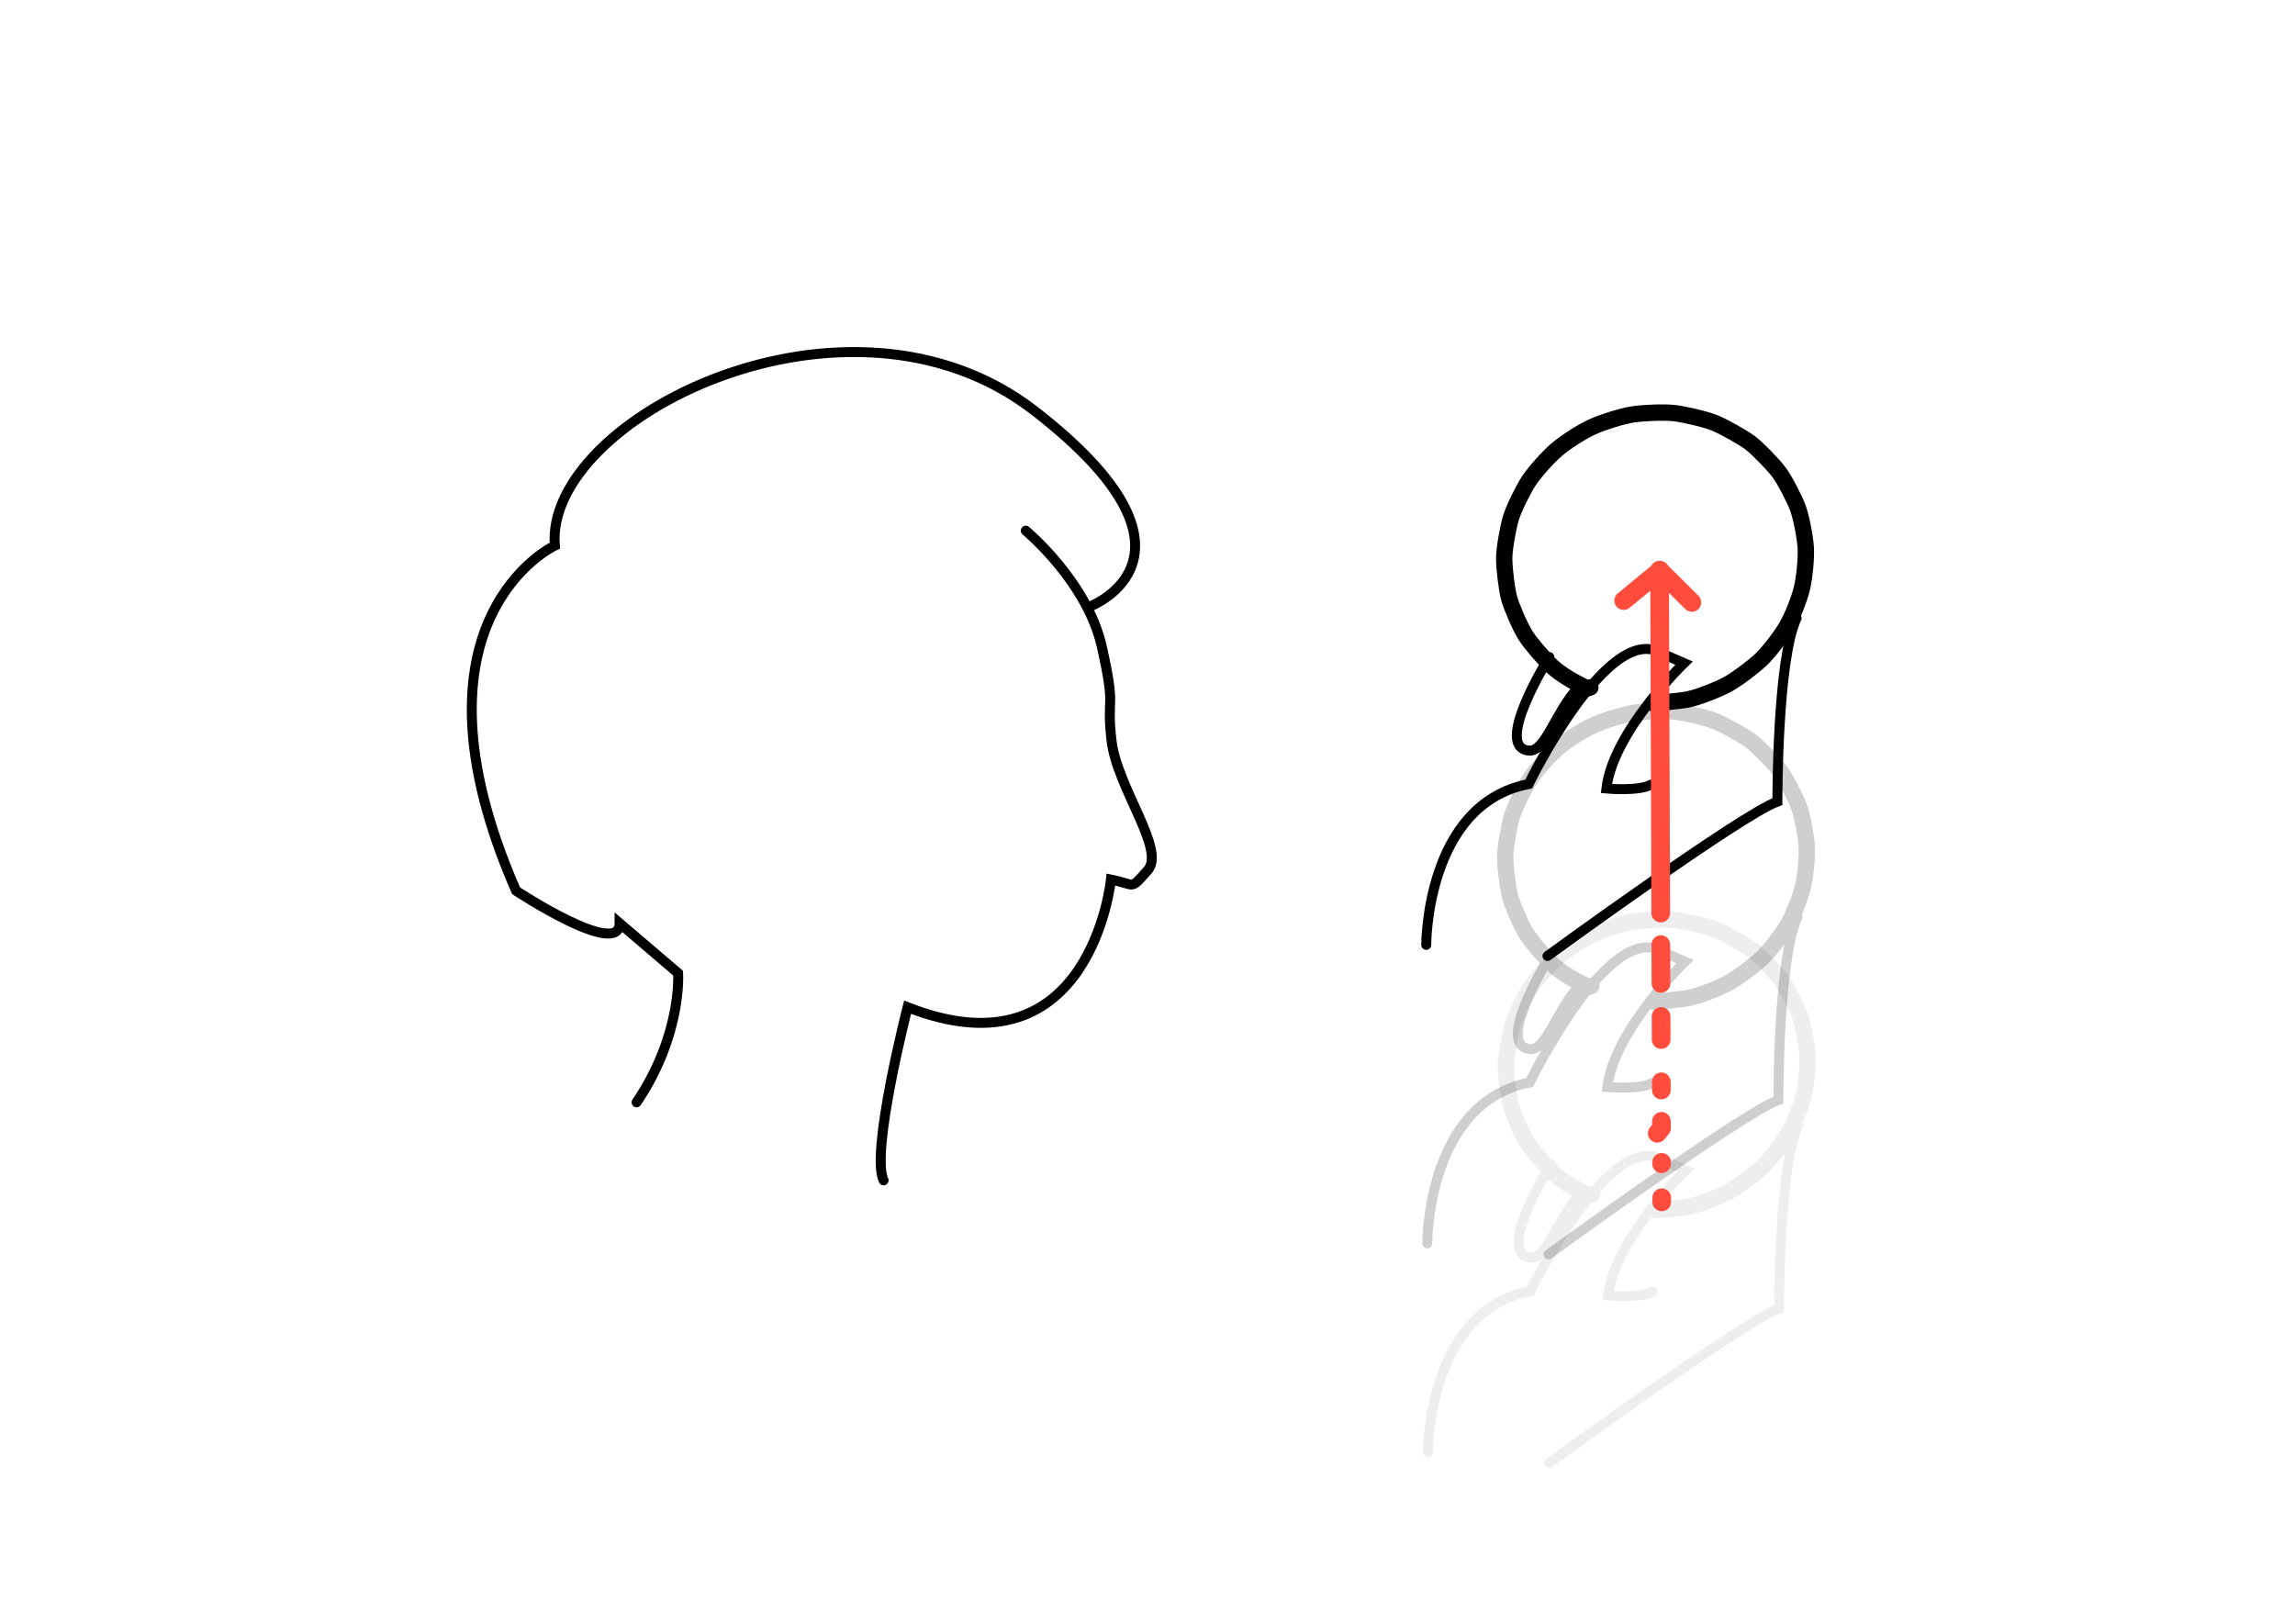
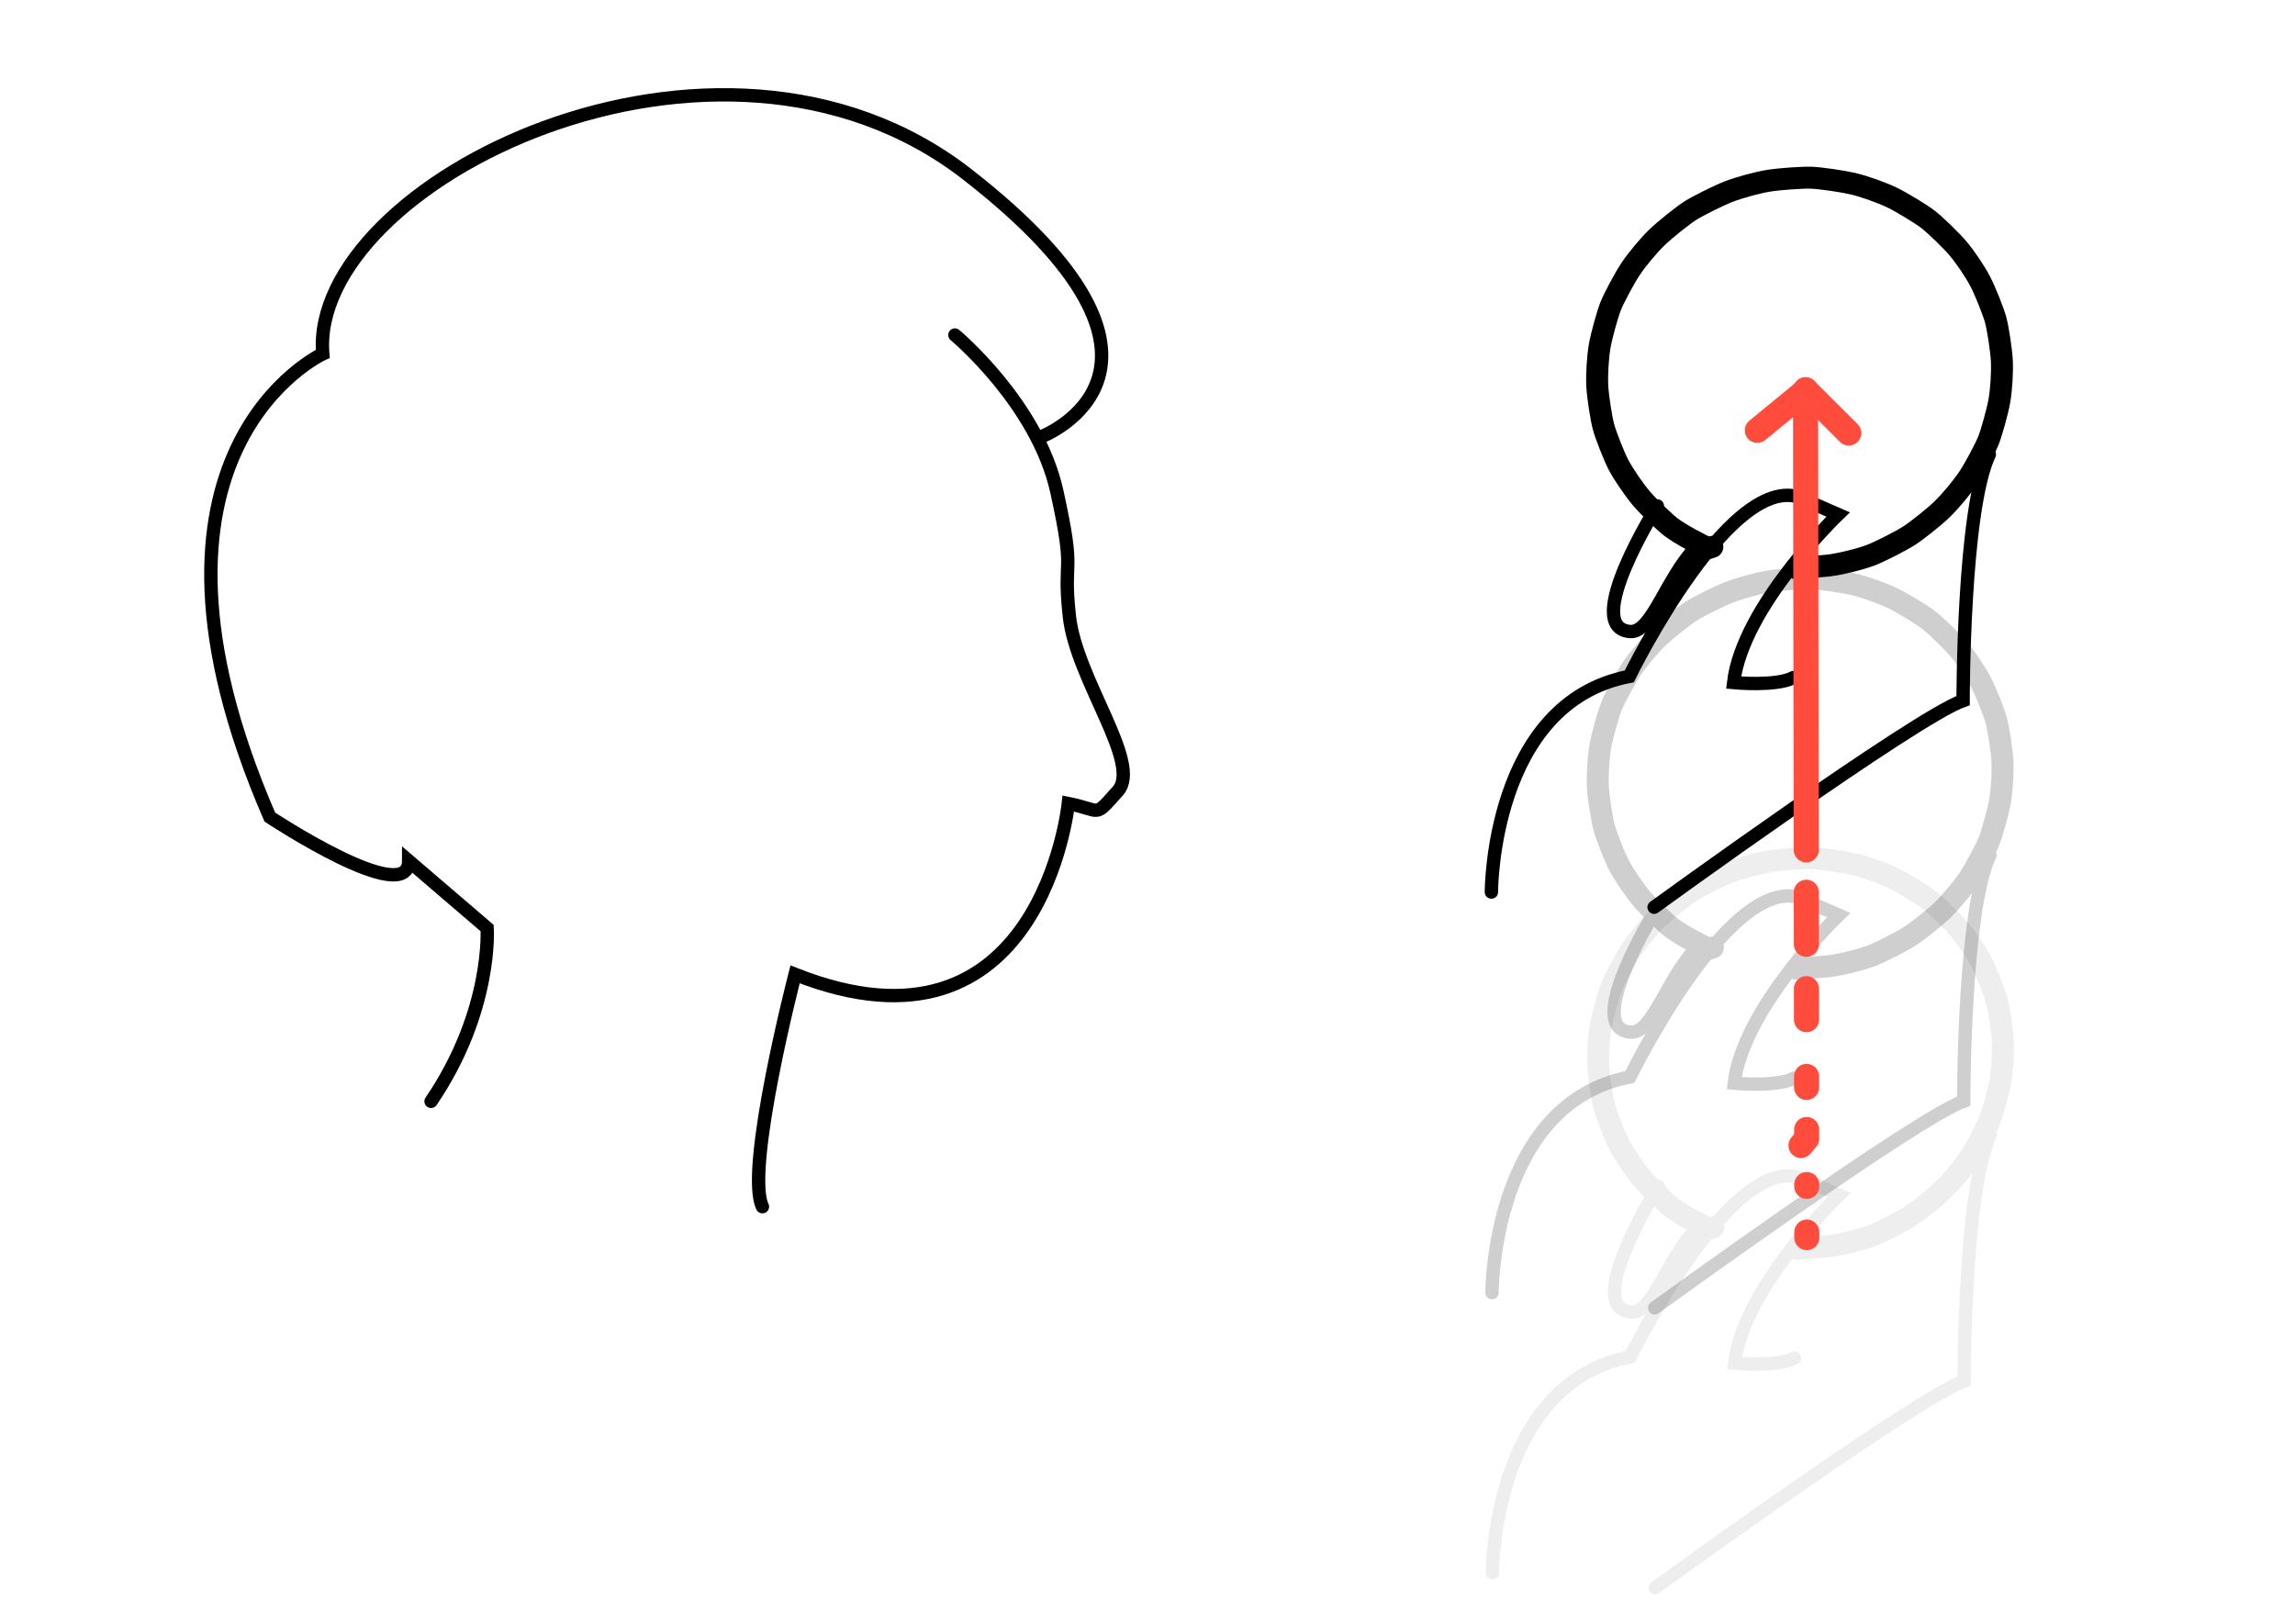
<svg xmlns="http://www.w3.org/2000/svg" width="842.00" height="595.50" viewBox="0.00 0.00 1684.00 1191.00">
  <g stroke-linecap="round" id="baseF_Copie">
-     <path d="M752.69,389.38 C752.69,389.38 797.89,426.79 808.57,474.84 C819.25,522.89 811.69,508.64 815.57,543.19 C819.44,577.73 855.66,623.44 842.18,638.51 C828.71,653.59 833.96,649.06 815.16,645.37 C815.16,645.37 800.63,791.92 665.96,739.03 C665.96,739.03 638.53,845.81 648.36,866.07" fill="none" stroke="rgb(0, 0, 0)" stroke-width="7.30" stroke-opacity="1.00" stroke-linejoin="miter" />
-     <path d="M800.21,444.82 C800.21,444.82 896.25,407.68 759.15,301.45 C622.05,195.23 399.29,307.18 407.12,400.31 C407.12,400.31 291.60,454.05 378.67,653.60 C378.67,653.60 454.72,703.68 454.64,677.39 C454.64,677.39 497.58,714.06 497.58,714.06 C497.58,714.06 500.74,759.13 467.10,808.83" fill="none" stroke="rgb(0, 0, 0)" stroke-width="7.30" stroke-opacity="1.00" stroke-linejoin="miter" />
+     <path d="M700.69,245.83 C700.69,245.83 761.27,296.16 775.49,360.68 C789.70,425.20 779.59,406.05 784.70,452.44 C789.81,498.82 838.31,560.26 820.19,580.46 C802.07,600.65 809.12,594.59 783.90,589.59 C783.90,589.59 764.02,786.27 583.40,714.93 C583.40,714.93 546.30,858.19 559.45,885.40" fill="none" stroke="rgb(0, 0, 0)" stroke-width="9.80" stroke-opacity="1.00" stroke-linejoin="miter" />
+     <path d="M764.34,320.36 C764.34,320.36 893.34,270.75 709.59,127.82 C525.84,-15.10 226.55,134.59 236.82,259.63 C236.82,259.63 81.63,331.46 198.00,599.54 C198.00,599.54 299.95,666.95 299.90,631.65 C299.90,631.65 357.46,680.98 357.46,680.98 C357.46,680.98 361.58,741.48 316.30,808.11" fill="none" stroke="rgb(0, 0, 0)" stroke-width="9.80" stroke-opacity="1.00" stroke-linejoin="miter" />
  </g>
  <g stroke-linecap="round" id="baseU_Bottom" opacity="0.07">
-     <path d="M1168.22,876.39 C1168.22,876.39 1165.88,877.15 1165.88,877.15 C1155.54,872.07 1146.95,867.14 1140.30,861.19 C1134.71,856.13 1124.20,843.95 1120.50,838.04 C1116.57,831.69 1110.35,817.29 1108.59,810.87 C1106.83,804.37 1104.96,788.93 1104.99,781.34 C1105.05,774.74 1107.77,759.08 1109.99,751.86 C1112.21,744.71 1118.91,731.15 1123.15,724.71 C1127.82,717.67 1137.66,706.94 1143.45,701.97 C1149.95,696.41 1161.50,689.00 1169.30,685.37 C1176.28,682.15 1190.28,677.57 1198.76,676.17 C1206.51,674.91 1221.94,674.27 1229.56,675.10 C1237.25,675.96 1253.10,679.71 1259.34,682.26 C1266.52,685.22 1280.44,693.05 1285.77,697.12 C1291.08,701.22 1302.11,712.54 1306.70,718.61 C1310.67,723.90 1317.98,737.92 1320.55,744.93 C1323.08,751.89 1325.84,766.50 1326.27,774.04 C1326.73,782.29 1325.18,796.43 1323.45,803.68 C1321.49,811.80 1316.52,824.25 1312.32,831.58 C1308.55,838.12 1299.82,849.72 1293.77,855.62 C1288.11,861.12 1276.00,870.21 1269.14,874.02 C1261.86,878.02 1247.42,883.65 1239.77,885.19 C1233.24,886.48 1218.26,887.65 1213.99,887.99" fill="none" stroke="rgb(0, 0, 0)" stroke-width="12.00" stroke-opacity="1.00" stroke-linejoin="round" />
-     <path d="M1047.79,1065.31 C1047.79,1065.31 1047.44,961.98 1122.95,947.28 C1122.95,947.28 1181.43,827.08 1220.40,851.39 C1220.40,851.39 1236.94,858.56 1236.94,858.56 C1236.94,858.56 1184.84,908.74 1179.98,950.57 C1179.98,950.57 1203.62,952.76 1212.70,947.73" fill="none" stroke="rgb(0, 0, 0)" stroke-width="7.30" stroke-opacity="1.00" stroke-linejoin="miter" />
-     <path d="M1136.76,1073.44 C1136.76,1073.44 1279.59,969.33 1305.47,960.15 C1305.47,960.15 1305.11,856.06 1319.56,825.55" fill="none" stroke="rgb(0, 0, 0)" stroke-width="7.30" stroke-opacity="1.00" stroke-linejoin="miter" />
-     <path d="M1138.11,854.08 C1138.11,854.08 1096.31,920.77 1123.34,922.76 C1135.16,923.63 1142.79,894.06 1159.09,876.73" fill="none" stroke="rgb(0, 0, 0)" stroke-width="7.30" stroke-opacity="1.00" stroke-linejoin="miter" />
+     <path d="M1257.20,900.57 C1257.20,900.57 1254.06,901.59 1254.06,901.59 C1248.48,898.84 1234.56,891.89 1226.97,886.16 C1222.16,882.50 1210.50,871.24 1205.42,865.34 C1199.99,859.00 1191.95,847.28 1188.26,840.21 C1184.96,833.83 1179.04,818.77 1177.33,812.47 C1175.62,806.11 1173.22,790.38 1172.80,782.81 C1172.35,774.32 1173.12,761.42 1174.59,752.99 C1175.91,745.49 1180.23,729.85 1182.65,723.79 C1185.09,717.73 1192.83,703.31 1197.10,696.86 C1201.91,689.63 1210.38,679.47 1216.68,673.39 C1222.31,667.98 1235.27,657.58 1240.89,653.98 C1246.53,650.39 1261.47,642.94 1268.80,640.06 C1277.04,636.86 1289.98,633.33 1298.70,631.90 C1306.48,630.65 1323.14,629.48 1329.81,629.71 C1336.49,629.96 1352.93,632.32 1360.53,634.13 C1369.04,636.17 1381.50,640.61 1389.32,644.39 C1396.28,647.78 1410.27,656.27 1415.45,660.25 C1420.61,664.24 1432.27,675.52 1437.23,681.31 C1442.77,687.82 1449.99,698.54 1453.92,706.09 C1457.40,712.82 1463.38,727.73 1465.08,733.93 C1466.77,740.15 1469.19,756.03 1469.62,763.59 C1470.07,772.09 1469.29,784.99 1467.83,793.41 C1466.50,800.92 1462.18,816.56 1459.76,822.62 C1457.32,828.68 1449.59,843.10 1445.31,849.55 C1440.54,856.73 1432.01,866.97 1425.78,873.02 C1420.08,878.54 1407.65,888.49 1401.52,892.43 C1395.55,896.24 1380.57,903.91 1373.80,906.54 C1366.04,909.54 1351.10,913.25 1342.13,914.32 C1338.88,914.70 1322.39,915.96 1318.62,916.26" fill="none" stroke="rgb(0, 0, 0)" stroke-width="16.11" stroke-opacity="1.00" stroke-linejoin="round" />
+     <path d="M1095.08,1153.85 C1095.08,1153.85 1094.87,1015.15 1196.26,995.61 C1196.26,995.61 1275.06,834.42 1327.31,867.15 C1327.31,867.15 1349.49,876.81 1349.49,876.81 C1349.49,876.81 1279.43,944.03 1272.80,1000.17 C1272.80,1000.17 1304.53,1003.17 1316.73,996.45" fill="none" stroke="rgb(0, 0, 0)" stroke-width="9.80" stroke-opacity="1.00" stroke-linejoin="miter" />
+     <path d="M1214.48,1164.99 C1214.48,1164.99 1406.46,1025.60 1441.21,1013.34 C1441.21,1013.34 1441.01,873.63 1460.47,832.72" fill="none" stroke="rgb(0, 0, 0)" stroke-width="9.80" stroke-opacity="1.00" stroke-linejoin="miter" />
+     <path d="M1216.85,870.54 C1216.85,870.54 1160.58,959.97 1196.85,962.70 C1212.71,963.90 1223.03,924.23 1244.96,901.01" fill="none" stroke="rgb(0, 0, 0)" stroke-width="9.80" stroke-opacity="1.00" stroke-linejoin="miter" />
  </g>
  <g stroke-linecap="round" id="baseU_Mid" opacity="0.19">
-     <path d="M1167.70,723.39 C1167.70,723.39 1165.36,724.15 1165.36,724.15 C1155.02,719.07 1146.44,714.15 1139.79,708.19 C1134.19,703.14 1123.68,690.95 1119.99,685.04 C1116.05,678.69 1109.83,664.29 1108.07,657.87 C1106.31,651.37 1104.44,635.93 1104.48,628.34 C1104.54,621.75 1107.25,606.08 1109.47,598.86 C1111.69,591.71 1118.39,578.15 1122.63,571.71 C1127.30,564.67 1137.14,553.94 1142.93,548.97 C1149.44,543.41 1160.98,536.00 1168.78,532.37 C1175.76,529.15 1189.77,524.57 1198.24,523.17 C1205.99,521.91 1221.43,521.27 1229.05,522.10 C1236.73,522.96 1252.58,526.71 1258.82,529.26 C1266.00,532.22 1279.93,540.05 1285.26,544.12 C1290.57,548.22 1301.59,559.54 1306.19,565.61 C1310.15,570.90 1317.46,584.92 1320.04,591.93 C1322.56,598.89 1325.32,613.50 1325.76,621.04 C1326.21,629.29 1324.66,643.43 1322.93,650.68 C1320.97,658.80 1316.00,671.25 1311.81,678.58 C1308.03,685.12 1299.31,696.72 1293.26,702.63 C1287.59,708.12 1275.49,717.21 1268.62,721.02 C1261.34,725.02 1246.90,730.66 1239.25,732.20 C1232.73,733.48 1217.74,734.65 1213.48,734.99" fill="none" stroke="rgb(0, 0, 0)" stroke-width="12.00" stroke-opacity="1.00" stroke-linejoin="round" />
-     <path d="M1047.27,912.31 C1047.27,912.31 1046.92,808.98 1122.43,794.28 C1122.43,794.28 1180.91,674.08 1219.88,698.39 C1219.88,698.39 1236.42,705.56 1236.42,705.56 C1236.42,705.56 1184.32,755.74 1179.46,797.57 C1179.46,797.57 1203.11,799.76 1212.18,794.73" fill="none" stroke="rgb(0, 0, 0)" stroke-width="7.30" stroke-opacity="1.00" stroke-linejoin="miter" />
-     <path d="M1136.24,920.45 C1136.24,920.45 1279.07,816.33 1304.95,807.15 C1304.95,807.15 1304.60,703.06 1319.04,672.55" fill="none" stroke="rgb(0, 0, 0)" stroke-width="7.30" stroke-opacity="1.00" stroke-linejoin="miter" />
-     <path d="M1137.59,701.08 C1137.59,701.08 1095.80,767.78 1122.82,769.76 C1134.64,770.63 1142.27,741.06 1158.58,723.73" fill="none" stroke="rgb(0, 0, 0)" stroke-width="7.30" stroke-opacity="1.00" stroke-linejoin="miter" />
+     <path d="M1256.90,695.21 C1256.90,695.21 1253.76,696.22 1253.76,696.22 C1248.17,693.47 1234.25,686.52 1226.66,680.79 C1221.86,677.14 1210.20,665.87 1205.12,659.97 C1199.68,653.64 1191.65,641.92 1187.95,634.84 C1184.65,628.47 1178.73,613.40 1177.02,607.11 C1175.32,600.75 1172.91,585.02 1172.49,577.45 C1172.04,568.96 1172.81,556.05 1174.28,547.63 C1175.61,540.13 1179.92,524.49 1182.34,518.42 C1184.78,512.36 1192.52,497.95 1196.79,491.49 C1201.60,484.26 1210.08,474.11 1216.38,468.02 C1222.00,462.61 1234.96,452.22 1240.59,448.61 C1246.22,445.02 1261.17,437.57 1268.50,434.70 C1276.74,431.49 1289.67,427.96 1298.40,426.54 C1306.18,425.29 1322.83,424.11 1329.51,424.34 C1336.18,424.59 1352.63,426.96 1360.22,428.76 C1368.74,430.80 1381.20,435.25 1389.01,439.03 C1395.97,442.42 1409.96,450.91 1415.14,454.88 C1420.31,458.88 1431.97,470.15 1436.92,475.94 C1442.47,482.46 1449.69,493.18 1453.61,500.72 C1457.09,507.45 1463.07,522.36 1464.78,528.57 C1466.46,534.78 1468.89,550.66 1469.31,558.23 C1469.76,566.72 1468.99,579.63 1467.52,588.05 C1466.19,595.55 1461.88,611.19 1459.46,617.26 C1457.02,623.31 1449.28,637.73 1445.01,644.18 C1440.23,651.36 1431.71,661.60 1425.48,667.65 C1419.77,673.17 1407.34,683.13 1401.21,687.07 C1395.25,690.88 1380.27,698.54 1373.50,701.18 C1365.74,704.18 1350.79,707.88 1341.82,708.96 C1338.58,709.34 1322.08,710.60 1318.31,710.89" fill="none" stroke="rgb(0, 0, 0)" stroke-width="16.11" stroke-opacity="1.00" stroke-linejoin="round" />
+     <path d="M1094.78,948.48 C1094.78,948.48 1094.57,809.78 1195.95,790.24 C1195.95,790.24 1274.76,629.06 1327.01,661.79 C1327.01,661.79 1349.19,671.45 1349.19,671.45 C1349.19,671.45 1279.12,738.67 1272.50,794.81 C1272.50,794.81 1304.23,797.81 1316.42,791.08" fill="none" stroke="rgb(0, 0, 0)" stroke-width="9.80" stroke-opacity="1.00" stroke-linejoin="miter" />
+     <path d="M1214.17,959.63 C1214.17,959.63 1406.15,820.23 1440.91,807.98 C1440.91,807.98 1440.70,668.26 1460.16,627.36" fill="none" stroke="rgb(0, 0, 0)" stroke-width="9.80" stroke-opacity="1.00" stroke-linejoin="miter" />
+     <path d="M1216.54,665.18 C1216.54,665.18 1160.27,754.60 1196.54,757.34 C1212.41,758.53 1222.72,718.86 1244.65,695.64" fill="none" stroke="rgb(0, 0, 0)" stroke-width="9.80" stroke-opacity="1.00" stroke-linejoin="miter" />
  </g>
  <g stroke-linecap="round" id="baseU_Top">
-     <path d="M1166.96,504.39 C1166.96,504.39 1164.62,505.15 1164.62,505.15 C1154.28,500.07 1145.70,495.15 1139.05,489.19 C1133.46,484.14 1122.95,471.95 1119.25,466.04 C1115.31,459.69 1109.09,445.29 1107.33,438.87 C1105.58,432.37 1103.70,416.94 1103.74,409.34 C1103.80,402.75 1106.51,387.08 1108.73,379.86 C1110.95,372.71 1117.65,359.15 1121.90,352.71 C1126.56,345.67 1136.40,334.94 1142.19,329.97 C1148.70,324.41 1160.24,317.00 1168.05,313.37 C1175.02,310.15 1189.03,305.57 1197.50,304.17 C1205.25,302.92 1220.69,302.27 1228.31,303.10 C1235.99,303.96 1251.84,307.71 1258.08,310.26 C1265.26,313.22 1279.19,321.05 1284.52,325.13 C1289.83,329.22 1300.85,340.54 1305.45,346.61 C1309.41,351.90 1316.72,365.92 1319.30,372.93 C1321.82,379.89 1324.58,394.50 1325.02,402.04 C1325.47,410.29 1323.92,424.43 1322.19,431.68 C1320.23,439.80 1315.26,452.26 1311.07,459.58 C1307.29,466.12 1298.57,477.72 1292.52,483.63 C1286.85,489.12 1274.75,498.21 1267.88,502.02 C1260.60,506.02 1246.16,511.66 1238.52,513.20 C1231.99,514.48 1217.00,515.65 1212.74,515.99" fill="none" stroke="rgb(0, 0, 0)" stroke-width="12.00" stroke-opacity="1.00" stroke-linejoin="round" />
-     <path d="M1046.53,693.31 C1046.53,693.31 1046.18,589.98 1121.69,575.28 C1121.69,575.28 1180.17,455.08 1219.15,479.40 C1219.15,479.40 1235.68,486.56 1235.68,486.56 C1235.68,486.56 1183.58,536.74 1178.72,578.57 C1178.72,578.57 1202.37,580.77 1211.44,575.74" fill="none" stroke="rgb(0, 0, 0)" stroke-width="7.30" stroke-opacity="1.00" stroke-linejoin="miter" />
-     <path d="M1135.50,701.45 C1135.50,701.45 1278.33,597.33 1304.21,588.15 C1304.21,588.15 1303.86,484.06 1318.30,453.56" fill="none" stroke="rgb(0, 0, 0)" stroke-width="7.30" stroke-opacity="1.00" stroke-linejoin="miter" />
-     <path d="M1136.85,482.08 C1136.85,482.08 1095.06,548.78 1122.08,550.76 C1133.90,551.63 1141.53,522.06 1157.84,504.73" fill="none" stroke="rgb(0, 0, 0)" stroke-width="7.30" stroke-opacity="1.00" stroke-linejoin="miter" />
+     <path d="M1256.46,401.26 C1256.46,401.26 1253.32,402.27 1253.32,402.27 C1247.73,399.52 1233.81,392.57 1226.22,386.84 C1221.42,383.19 1209.76,371.92 1204.68,366.02 C1199.25,359.68 1191.21,347.97 1187.51,340.89 C1184.21,334.52 1178.30,319.45 1176.59,313.15 C1174.88,306.79 1172.48,291.06 1172.05,283.50 C1171.60,275.00 1172.38,262.10 1173.84,253.68 C1175.17,246.17 1179.48,230.53 1181.91,224.47 C1184.35,218.41 1192.08,203.99 1196.35,197.54 C1201.17,190.31 1209.64,180.15 1215.94,174.07 C1221.56,168.66 1234.53,158.27 1240.15,154.66 C1245.78,151.07 1260.73,143.62 1268.06,140.75 C1276.30,137.54 1289.24,134.01 1297.96,132.59 C1305.74,131.34 1322.39,130.16 1329.07,130.39 C1335.75,130.64 1352.19,133.01 1359.78,134.81 C1368.30,136.85 1380.76,141.29 1388.58,145.08 C1395.53,148.46 1409.52,156.95 1414.70,160.93 C1419.87,164.92 1431.53,176.20 1436.49,181.99 C1442.03,188.50 1449.25,199.22 1453.18,206.77 C1456.66,213.50 1462.63,228.41 1464.34,234.62 C1466.02,240.83 1468.45,256.71 1468.87,264.28 C1469.32,272.77 1468.55,285.67 1467.08,294.10 C1465.76,301.60 1461.44,317.24 1459.02,323.30 C1456.58,329.36 1448.84,343.78 1444.57,350.23 C1439.79,357.41 1431.27,367.65 1425.04,373.70 C1419.33,379.22 1406.91,389.17 1400.78,393.11 C1394.81,396.93 1379.83,404.59 1373.06,407.23 C1365.30,410.22 1350.36,413.93 1341.38,415.00 C1338.14,415.38 1321.65,416.65 1317.88,416.94" fill="none" stroke="rgb(0, 0, 0)" stroke-width="16.11" stroke-opacity="1.00" stroke-linejoin="round" />
+     <path d="M1094.34,654.53 C1094.34,654.53 1094.13,515.83 1195.52,496.29 C1195.52,496.29 1274.32,335.10 1326.57,367.83 C1326.57,367.83 1348.75,377.50 1348.75,377.50 C1348.75,377.50 1278.69,444.71 1272.06,500.85 C1272.06,500.85 1303.79,503.86 1315.98,497.13" fill="none" stroke="rgb(0, 0, 0)" stroke-width="9.80" stroke-opacity="1.00" stroke-linejoin="miter" />
+     <path d="M1213.73,665.67 C1213.73,665.67 1405.71,526.28 1440.47,514.03 C1440.47,514.03 1440.26,374.31 1459.73,333.40" fill="none" stroke="rgb(0, 0, 0)" stroke-width="9.80" stroke-opacity="1.00" stroke-linejoin="miter" />
+     <path d="M1216.10,371.23 C1216.10,371.23 1159.84,460.65 1196.10,463.38 C1211.97,464.58 1222.28,424.91 1244.21,401.69" fill="none" stroke="rgb(0, 0, 0)" stroke-width="9.80" stroke-opacity="1.00" stroke-linejoin="miter" />
  </g>
  <g stroke-linecap="round" id="Highlight_Copie">
-     <path d="M1219.32,881.89 L1219.31,878.86" fill="none" stroke="rgb(255, 76, 61)" stroke-width="13.70" stroke-opacity="1.00" stroke-linejoin="round" />
-     <path d="M1219.22,853.89 L1219.22,852.87" fill="none" stroke="rgb(255, 76, 61)" stroke-width="13.70" stroke-opacity="1.00" stroke-linejoin="round" />
-     <path d="M1216.03,831.54 L1219.14,827.81 L1219.12,822.78" fill="none" stroke="rgb(255, 76, 61)" stroke-width="13.70" stroke-opacity="1.00" stroke-linejoin="round" />
-     <path d="M1219.04,799.79 L1219.02,793.75" fill="none" stroke="rgb(255, 76, 61)" stroke-width="13.70" stroke-opacity="1.00" stroke-linejoin="round" />
-     <path d="M1218.92,762.76 L1218.86,745.80" fill="none" stroke="rgb(255, 76, 61)" stroke-width="13.70" stroke-opacity="1.00" stroke-linejoin="round" />
-     <path d="M1218.78,721.56 L1218.68,693.10" fill="none" stroke="rgb(255, 76, 61)" stroke-width="13.70" stroke-opacity="1.00" stroke-linejoin="round" />
-     <path d="M1218.60,669.96 L1217.75,418.34" fill="none" stroke="rgb(255, 76, 61)" stroke-width="13.70" stroke-opacity="1.00" stroke-linejoin="round" />
-     <path d="M1218.02,418.76 L1191.42,440.67" fill="none" stroke="rgb(255, 76, 61)" stroke-width="13.70" stroke-opacity="1.00" stroke-linejoin="round" />
-     <path d="M1218.02,418.76 L1241.43,442.01" fill="none" stroke="rgb(255, 76, 61)" stroke-width="13.70" stroke-opacity="1.00" stroke-linejoin="round" />
+     <path d="M1325.78,908.08 L1325.78,904.02" fill="none" stroke="rgb(255, 76, 61)" stroke-width="18.39" stroke-opacity="1.00" stroke-linejoin="round" />
+     <path d="M1325.73,870.50 L1325.72,869.13" fill="none" stroke="rgb(255, 76, 61)" stroke-width="18.39" stroke-opacity="1.00" stroke-linejoin="round" />
+     <path d="M1321.50,840.49 L1325.67,835.50 L1325.66,828.74" fill="none" stroke="rgb(255, 76, 61)" stroke-width="18.39" stroke-opacity="1.00" stroke-linejoin="round" />
+     <path d="M1325.62,797.88 L1325.60,789.78" fill="none" stroke="rgb(255, 76, 61)" stroke-width="18.39" stroke-opacity="1.00" stroke-linejoin="round" />
+     <path d="M1325.54,748.18 L1325.51,725.42" fill="none" stroke="rgb(255, 76, 61)" stroke-width="18.39" stroke-opacity="1.00" stroke-linejoin="round" />
+     <path d="M1325.46,692.88 L1325.40,654.68" fill="none" stroke="rgb(255, 76, 61)" stroke-width="18.39" stroke-opacity="1.00" stroke-linejoin="round" />
+     <path d="M1325.36,623.62 L1324.85,285.88" fill="none" stroke="rgb(255, 76, 61)" stroke-width="18.39" stroke-opacity="1.00" stroke-linejoin="round" />
+     <path d="M1325.21,286.44 L1289.46,315.78" fill="none" stroke="rgb(255, 76, 61)" stroke-width="18.39" stroke-opacity="1.00" stroke-linejoin="round" />
+     <path d="M1325.21,286.44 L1356.57,317.71" fill="none" stroke="rgb(255, 76, 61)" stroke-width="18.39" stroke-opacity="1.00" stroke-linejoin="round" />
  </g>
</svg>
